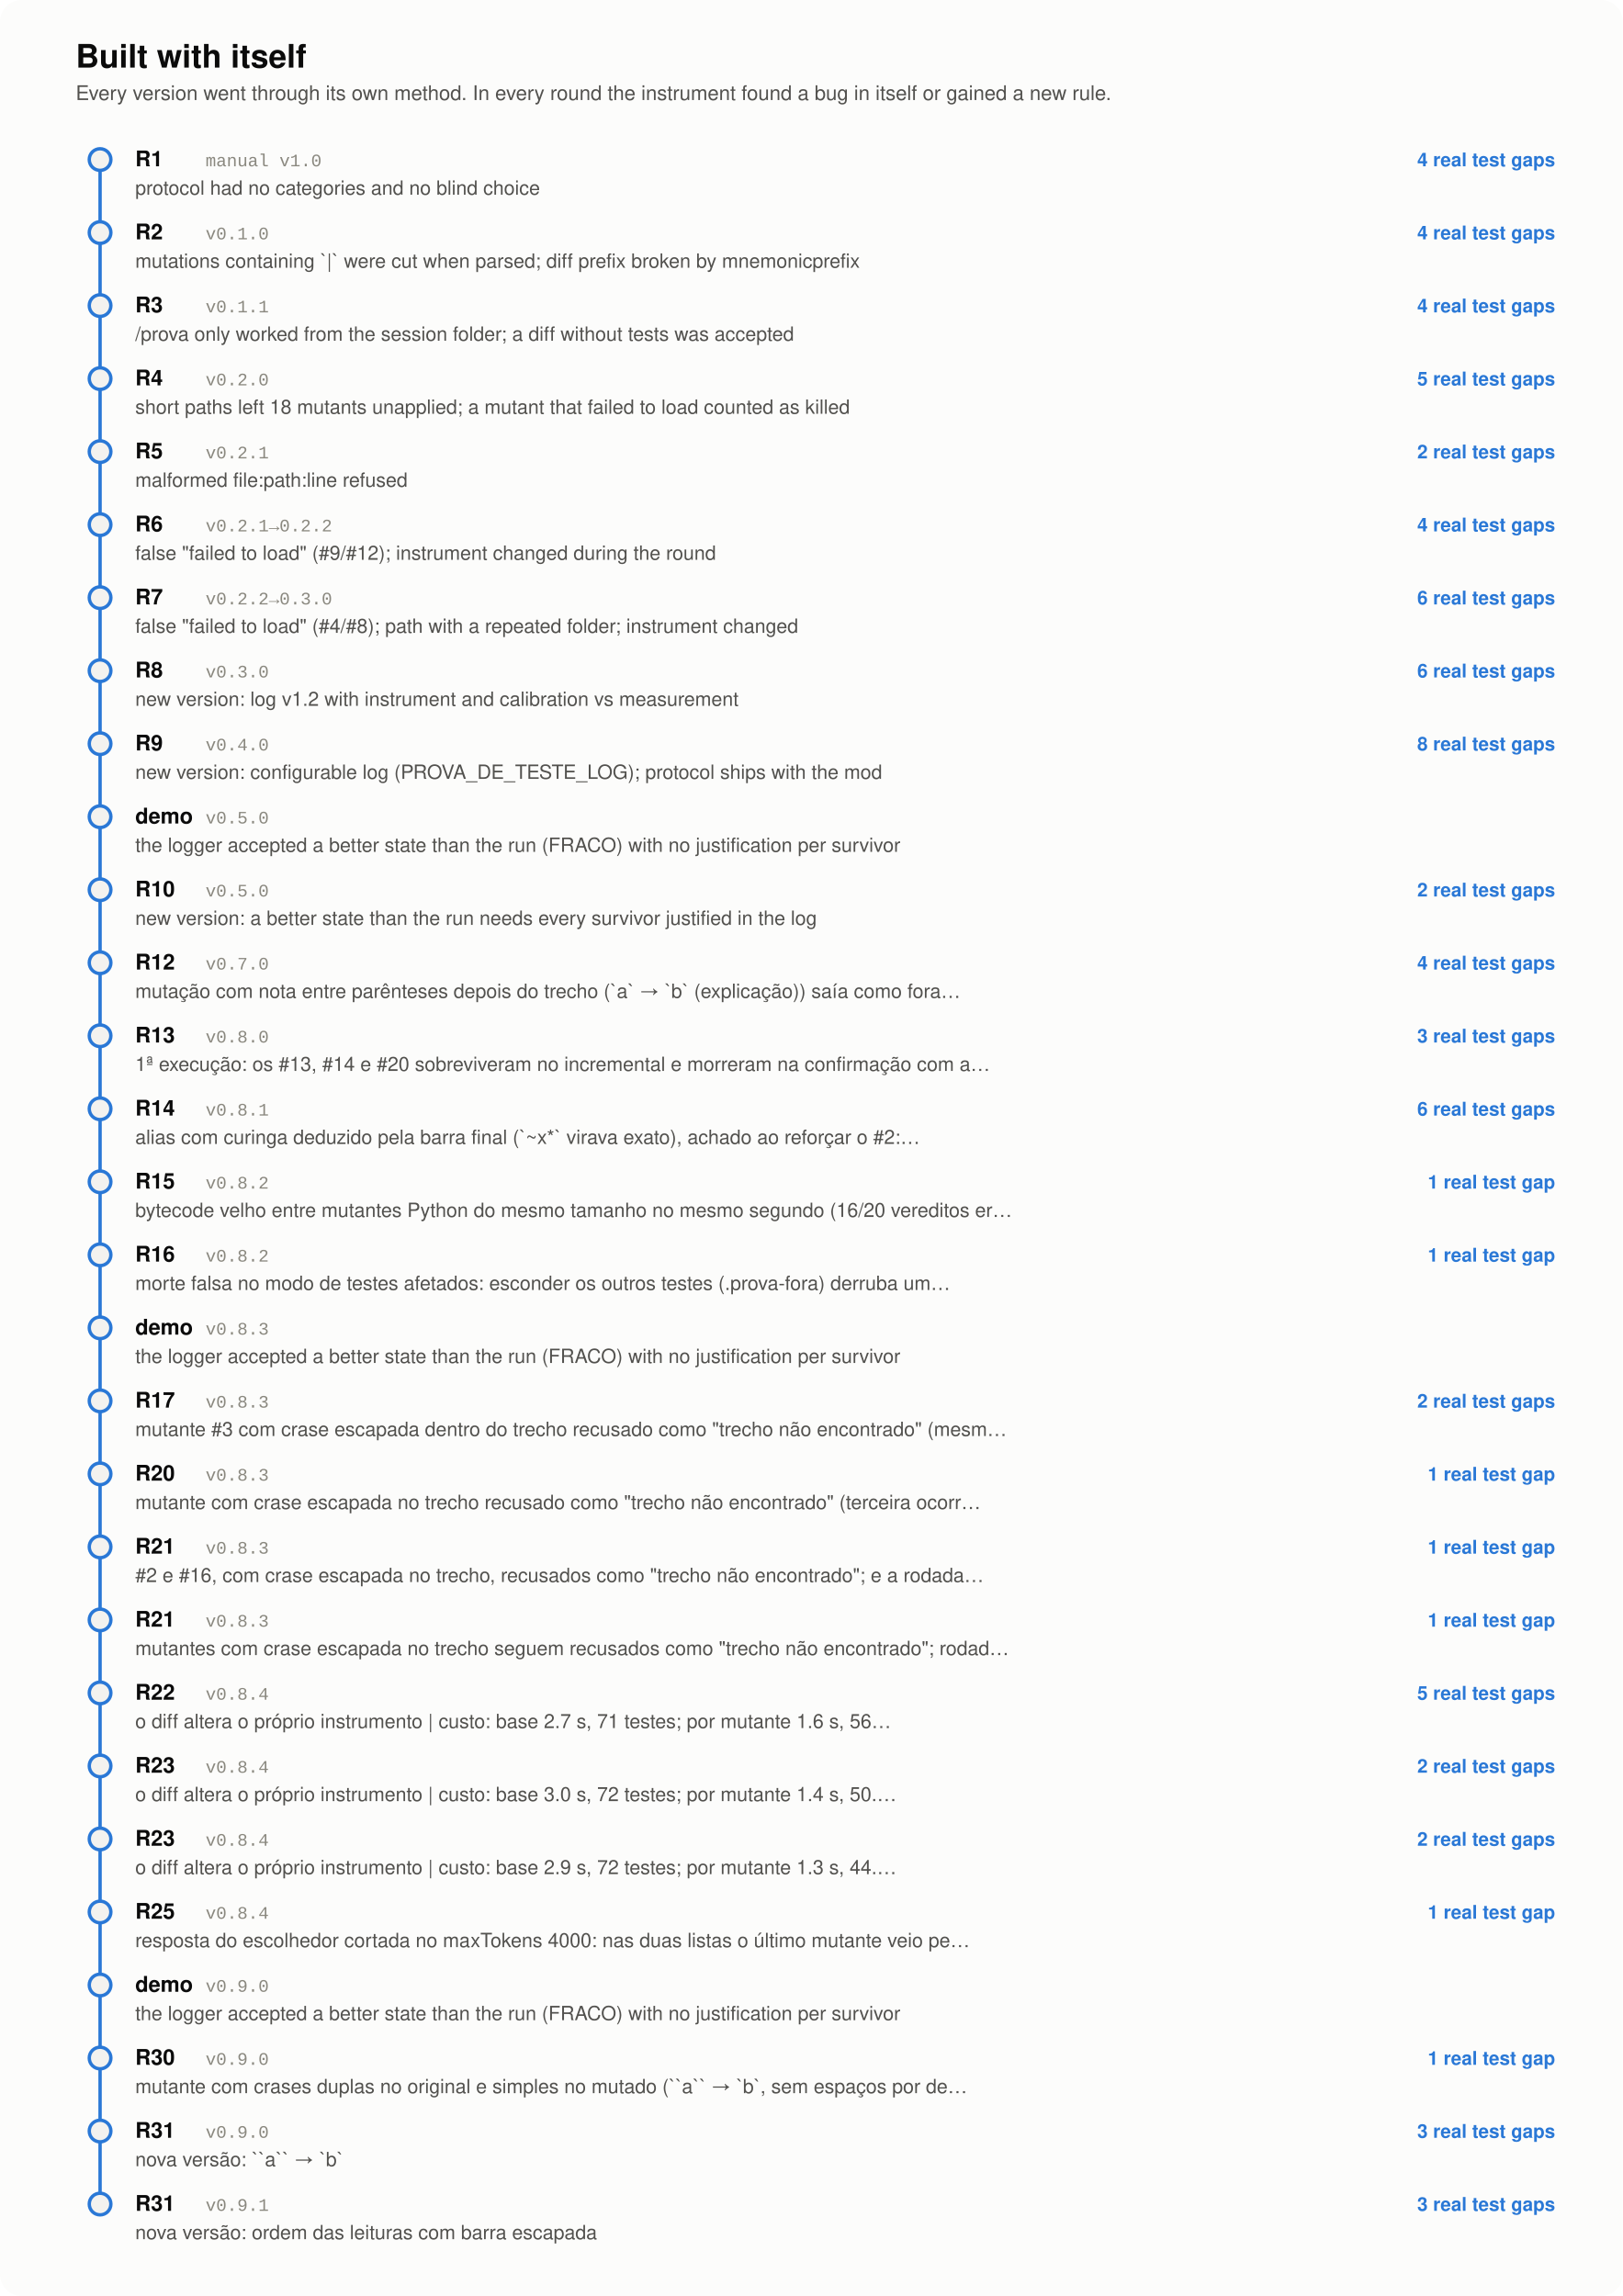
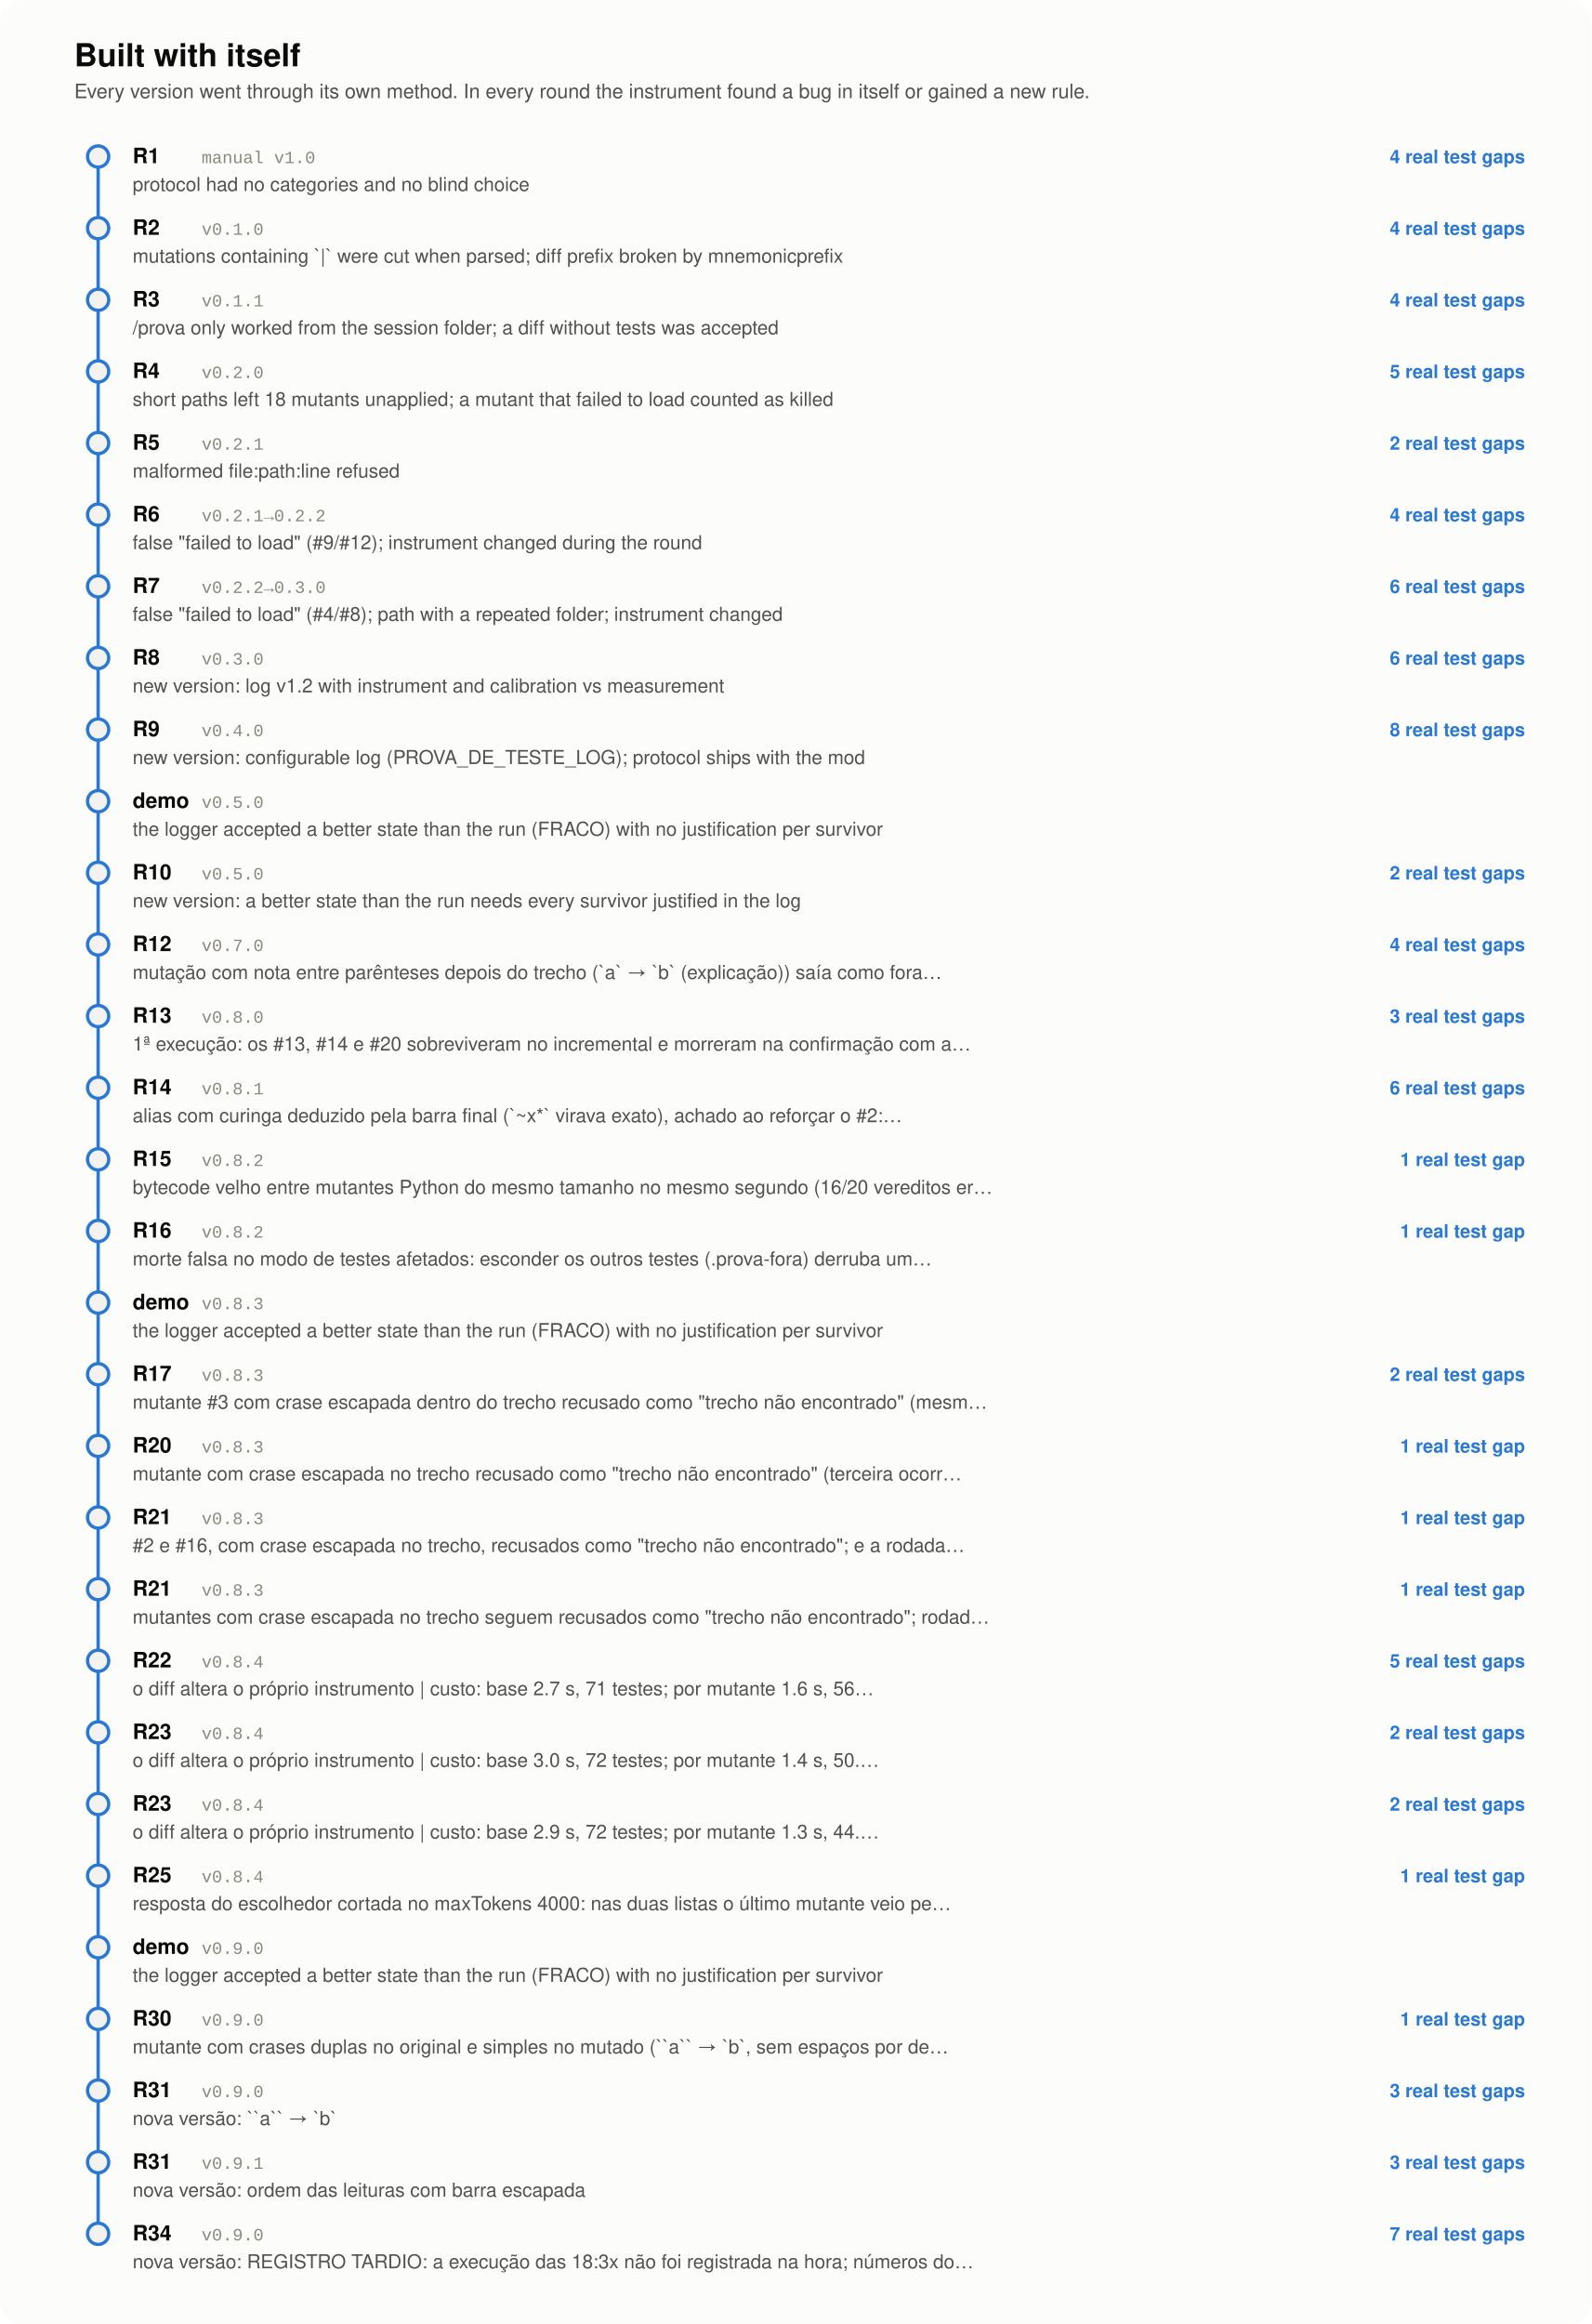
- <svg xmlns="http://www.w3.org/2000/svg" viewBox="0 0 1200 1698" width="1200" height="1698" role="img" aria-label="Timeline of the instrument calibration rounds" font-family="ui-sans-serif, -apple-system, 'Segoe UI', Helvetica, Arial, sans-serif">
+ <svg xmlns="http://www.w3.org/2000/svg" viewBox="0 0 1200 1752" width="1200" height="1752" role="img" aria-label="Timeline of the instrument calibration rounds" font-family="ui-sans-serif, -apple-system, 'Segoe UI', Helvetica, Arial, sans-serif">
  <style>
  .sup { fill: #fcfcfb; } .sup2 { fill: #f3f2ef; } .borda { stroke: #dedcd5; }
  .t1 { fill: #0b0b0b; } .t2 { fill: #52514e; } .t3 { fill: #8a887f; }
  .ac { fill: #2a78d6; } .acs { stroke: #2a78d6; } .acf { fill: #e8f1fb; }
  .ok { fill: #0f7a3d; } .okf { fill: #e3f3e8; }
  @media (prefers-color-scheme: dark) {
    .sup { fill: #1a1a19; } .sup2 { fill: #232322; } .borda { stroke: #3a3936; }
    .t1 { fill: #f0efec; } .t2 { fill: #c3c2b7; } .t3 { fill: #8f8d84; }
    .ac { fill: #3987e5; } .acs { stroke: #3987e5; } .acf { fill: #1d2c40; }
    .ok { fill: #4cc27a; } .okf { fill: #16301f; }
  }
  @media (prefers-reduced-motion: reduce) { * { animation: none !important; } }
</style>
-   <rect width="1200" height="1698" rx="16" class="sup" />
+   <rect width="1200" height="1752" rx="16" class="sup" />
  <text x="56" y="50" font-size="24" font-weight="800" class="t1">Built with itself</text>
  <text x="56" y="74" font-size="15" class="t2">Every version went through its own method. In every round the instrument found a bug in itself or gained a new rule.</text>
  <line x1="74" y1="126" x2="74" y2="164" class="acs" stroke-width="2.5" />
  <circle cx="74" cy="118" r="8" class="sup2 acs" stroke-width="2.5" />
  <text x="100" y="123" font-size="16" font-weight="700" class="t1">R1</text>
  <text x="152" y="123" font-size="13" class="t3" font-family="ui-monospace, 'SF Mono', Menlo, Consolas, 'Liberation Mono', monospace">manual v1.0</text>
  <text x="100" y="144" font-size="14.5" class="t2">protocol had no categories and no blind choice</text>
  <text x="1150" y="123" font-size="14" class="ac" text-anchor="end" font-weight="700">4 real test gaps</text>
  <line x1="74" y1="180" x2="74" y2="218" class="acs" stroke-width="2.5" />
  <circle cx="74" cy="172" r="8" class="sup2 acs" stroke-width="2.5" />
  <text x="100" y="177" font-size="16" font-weight="700" class="t1">R2</text>
  <text x="152" y="177" font-size="13" class="t3" font-family="ui-monospace, 'SF Mono', Menlo, Consolas, 'Liberation Mono', monospace">v0.1.0</text>
  <text x="100" y="198" font-size="14.5" class="t2">mutations containing `|` were cut when parsed; diff prefix broken by mnemonicprefix</text>
  <text x="1150" y="177" font-size="14" class="ac" text-anchor="end" font-weight="700">4 real test gaps</text>
  <line x1="74" y1="234" x2="74" y2="272" class="acs" stroke-width="2.5" />
  <circle cx="74" cy="226" r="8" class="sup2 acs" stroke-width="2.5" />
  <text x="100" y="231" font-size="16" font-weight="700" class="t1">R3</text>
  <text x="152" y="231" font-size="13" class="t3" font-family="ui-monospace, 'SF Mono', Menlo, Consolas, 'Liberation Mono', monospace">v0.1.1</text>
  <text x="100" y="252" font-size="14.5" class="t2">/prova only worked from the session folder; a diff without tests was accepted</text>
  <text x="1150" y="231" font-size="14" class="ac" text-anchor="end" font-weight="700">4 real test gaps</text>
  <line x1="74" y1="288" x2="74" y2="326" class="acs" stroke-width="2.5" />
  <circle cx="74" cy="280" r="8" class="sup2 acs" stroke-width="2.5" />
  <text x="100" y="285" font-size="16" font-weight="700" class="t1">R4</text>
  <text x="152" y="285" font-size="13" class="t3" font-family="ui-monospace, 'SF Mono', Menlo, Consolas, 'Liberation Mono', monospace">v0.2.0</text>
  <text x="100" y="306" font-size="14.5" class="t2">short paths left 18 mutants unapplied; a mutant that failed to load counted as killed</text>
  <text x="1150" y="285" font-size="14" class="ac" text-anchor="end" font-weight="700">5 real test gaps</text>
  <line x1="74" y1="342" x2="74" y2="380" class="acs" stroke-width="2.5" />
  <circle cx="74" cy="334" r="8" class="sup2 acs" stroke-width="2.5" />
  <text x="100" y="339" font-size="16" font-weight="700" class="t1">R5</text>
  <text x="152" y="339" font-size="13" class="t3" font-family="ui-monospace, 'SF Mono', Menlo, Consolas, 'Liberation Mono', monospace">v0.2.1</text>
  <text x="100" y="360" font-size="14.5" class="t2">malformed file:path:line refused</text>
  <text x="1150" y="339" font-size="14" class="ac" text-anchor="end" font-weight="700">2 real test gaps</text>
  <line x1="74" y1="396" x2="74" y2="434" class="acs" stroke-width="2.5" />
  <circle cx="74" cy="388" r="8" class="sup2 acs" stroke-width="2.5" />
  <text x="100" y="393" font-size="16" font-weight="700" class="t1">R6</text>
  <text x="152" y="393" font-size="13" class="t3" font-family="ui-monospace, 'SF Mono', Menlo, Consolas, 'Liberation Mono', monospace">v0.2.1→0.2.2</text>
  <text x="100" y="414" font-size="14.5" class="t2">false "failed to load" (#9/#12); instrument changed during the round</text>
  <text x="1150" y="393" font-size="14" class="ac" text-anchor="end" font-weight="700">4 real test gaps</text>
  <line x1="74" y1="450" x2="74" y2="488" class="acs" stroke-width="2.5" />
  <circle cx="74" cy="442" r="8" class="sup2 acs" stroke-width="2.5" />
  <text x="100" y="447" font-size="16" font-weight="700" class="t1">R7</text>
  <text x="152" y="447" font-size="13" class="t3" font-family="ui-monospace, 'SF Mono', Menlo, Consolas, 'Liberation Mono', monospace">v0.2.2→0.3.0</text>
  <text x="100" y="468" font-size="14.5" class="t2">false "failed to load" (#4/#8); path with a repeated folder; instrument changed</text>
  <text x="1150" y="447" font-size="14" class="ac" text-anchor="end" font-weight="700">6 real test gaps</text>
  <line x1="74" y1="504" x2="74" y2="542" class="acs" stroke-width="2.5" />
  <circle cx="74" cy="496" r="8" class="sup2 acs" stroke-width="2.5" />
  <text x="100" y="501" font-size="16" font-weight="700" class="t1">R8</text>
  <text x="152" y="501" font-size="13" class="t3" font-family="ui-monospace, 'SF Mono', Menlo, Consolas, 'Liberation Mono', monospace">v0.3.0</text>
  <text x="100" y="522" font-size="14.5" class="t2">new version: log v1.2 with instrument and calibration vs measurement</text>
  <text x="1150" y="501" font-size="14" class="ac" text-anchor="end" font-weight="700">6 real test gaps</text>
  <line x1="74" y1="558" x2="74" y2="596" class="acs" stroke-width="2.5" />
  <circle cx="74" cy="550" r="8" class="sup2 acs" stroke-width="2.5" />
  <text x="100" y="555" font-size="16" font-weight="700" class="t1">R9</text>
  <text x="152" y="555" font-size="13" class="t3" font-family="ui-monospace, 'SF Mono', Menlo, Consolas, 'Liberation Mono', monospace">v0.4.0</text>
  <text x="100" y="576" font-size="14.5" class="t2">new version: configurable log (PROVA_DE_TESTE_LOG); protocol ships with the mod</text>
  <text x="1150" y="555" font-size="14" class="ac" text-anchor="end" font-weight="700">8 real test gaps</text>
  <line x1="74" y1="612" x2="74" y2="650" class="acs" stroke-width="2.5" />
  <circle cx="74" cy="604" r="8" class="sup2 acs" stroke-width="2.5" />
  <text x="100" y="609" font-size="16" font-weight="700" class="t1">demo</text>
  <text x="152" y="609" font-size="13" class="t3" font-family="ui-monospace, 'SF Mono', Menlo, Consolas, 'Liberation Mono', monospace">v0.5.0</text>
  <text x="100" y="630" font-size="14.5" class="t2">the logger accepted a better state than the run (FRACO) with no justification per survivor</text>
  <line x1="74" y1="666" x2="74" y2="704" class="acs" stroke-width="2.5" />
  <circle cx="74" cy="658" r="8" class="sup2 acs" stroke-width="2.5" />
  <text x="100" y="663" font-size="16" font-weight="700" class="t1">R10</text>
  <text x="152" y="663" font-size="13" class="t3" font-family="ui-monospace, 'SF Mono', Menlo, Consolas, 'Liberation Mono', monospace">v0.5.0</text>
  <text x="100" y="684" font-size="14.5" class="t2">new version: a better state than the run needs every survivor justified in the log</text>
  <text x="1150" y="663" font-size="14" class="ac" text-anchor="end" font-weight="700">2 real test gaps</text>
  <line x1="74" y1="720" x2="74" y2="758" class="acs" stroke-width="2.5" />
  <circle cx="74" cy="712" r="8" class="sup2 acs" stroke-width="2.5" />
  <text x="100" y="717" font-size="16" font-weight="700" class="t1">R12</text>
  <text x="152" y="717" font-size="13" class="t3" font-family="ui-monospace, 'SF Mono', Menlo, Consolas, 'Liberation Mono', monospace">v0.7.0</text>
  <text x="100" y="738" font-size="14.5" class="t2">mutação com nota entre parênteses depois do trecho (`a` → `b` (explicação)) saía como fora…</text>
  <text x="1150" y="717" font-size="14" class="ac" text-anchor="end" font-weight="700">4 real test gaps</text>
  <line x1="74" y1="774" x2="74" y2="812" class="acs" stroke-width="2.5" />
  <circle cx="74" cy="766" r="8" class="sup2 acs" stroke-width="2.5" />
  <text x="100" y="771" font-size="16" font-weight="700" class="t1">R13</text>
  <text x="152" y="771" font-size="13" class="t3" font-family="ui-monospace, 'SF Mono', Menlo, Consolas, 'Liberation Mono', monospace">v0.8.0</text>
  <text x="100" y="792" font-size="14.5" class="t2">1ª execução: os #13, #14 e #20 sobreviveram no incremental e morreram na confirmação com a…</text>
  <text x="1150" y="771" font-size="14" class="ac" text-anchor="end" font-weight="700">3 real test gaps</text>
  <line x1="74" y1="828" x2="74" y2="866" class="acs" stroke-width="2.5" />
  <circle cx="74" cy="820" r="8" class="sup2 acs" stroke-width="2.5" />
  <text x="100" y="825" font-size="16" font-weight="700" class="t1">R14</text>
  <text x="152" y="825" font-size="13" class="t3" font-family="ui-monospace, 'SF Mono', Menlo, Consolas, 'Liberation Mono', monospace">v0.8.1</text>
  <text x="100" y="846" font-size="14.5" class="t2">alias com curinga deduzido pela barra final (`~x*` virava exato), achado ao reforçar o #2:…</text>
  <text x="1150" y="825" font-size="14" class="ac" text-anchor="end" font-weight="700">6 real test gaps</text>
  <line x1="74" y1="882" x2="74" y2="920" class="acs" stroke-width="2.5" />
  <circle cx="74" cy="874" r="8" class="sup2 acs" stroke-width="2.5" />
  <text x="100" y="879" font-size="16" font-weight="700" class="t1">R15</text>
  <text x="152" y="879" font-size="13" class="t3" font-family="ui-monospace, 'SF Mono', Menlo, Consolas, 'Liberation Mono', monospace">v0.8.2</text>
  <text x="100" y="900" font-size="14.5" class="t2">bytecode velho entre mutantes Python do mesmo tamanho no mesmo segundo (16/20 vereditos er…</text>
  <text x="1150" y="879" font-size="14" class="ac" text-anchor="end" font-weight="700">1 real test gap</text>
  <line x1="74" y1="936" x2="74" y2="974" class="acs" stroke-width="2.5" />
  <circle cx="74" cy="928" r="8" class="sup2 acs" stroke-width="2.5" />
  <text x="100" y="933" font-size="16" font-weight="700" class="t1">R16</text>
  <text x="152" y="933" font-size="13" class="t3" font-family="ui-monospace, 'SF Mono', Menlo, Consolas, 'Liberation Mono', monospace">v0.8.2</text>
  <text x="100" y="954" font-size="14.5" class="t2">morte falsa no modo de testes afetados: esconder os outros testes (.prova-fora) derruba um…</text>
  <text x="1150" y="933" font-size="14" class="ac" text-anchor="end" font-weight="700">1 real test gap</text>
  <line x1="74" y1="990" x2="74" y2="1028" class="acs" stroke-width="2.5" />
  <circle cx="74" cy="982" r="8" class="sup2 acs" stroke-width="2.5" />
  <text x="100" y="987" font-size="16" font-weight="700" class="t1">demo</text>
  <text x="152" y="987" font-size="13" class="t3" font-family="ui-monospace, 'SF Mono', Menlo, Consolas, 'Liberation Mono', monospace">v0.8.3</text>
  <text x="100" y="1008" font-size="14.5" class="t2">the logger accepted a better state than the run (FRACO) with no justification per survivor</text>
  <line x1="74" y1="1044" x2="74" y2="1082" class="acs" stroke-width="2.5" />
  <circle cx="74" cy="1036" r="8" class="sup2 acs" stroke-width="2.5" />
  <text x="100" y="1041" font-size="16" font-weight="700" class="t1">R17</text>
  <text x="152" y="1041" font-size="13" class="t3" font-family="ui-monospace, 'SF Mono', Menlo, Consolas, 'Liberation Mono', monospace">v0.8.3</text>
  <text x="100" y="1062" font-size="14.5" class="t2">mutante #3 com crase escapada dentro do trecho recusado como "trecho não encontrado" (mesm…</text>
  <text x="1150" y="1041" font-size="14" class="ac" text-anchor="end" font-weight="700">2 real test gaps</text>
  <line x1="74" y1="1098" x2="74" y2="1136" class="acs" stroke-width="2.5" />
  <circle cx="74" cy="1090" r="8" class="sup2 acs" stroke-width="2.5" />
  <text x="100" y="1095" font-size="16" font-weight="700" class="t1">R20</text>
  <text x="152" y="1095" font-size="13" class="t3" font-family="ui-monospace, 'SF Mono', Menlo, Consolas, 'Liberation Mono', monospace">v0.8.3</text>
  <text x="100" y="1116" font-size="14.5" class="t2">mutante com crase escapada no trecho recusado como "trecho não encontrado" (terceira ocorr…</text>
  <text x="1150" y="1095" font-size="14" class="ac" text-anchor="end" font-weight="700">1 real test gap</text>
  <line x1="74" y1="1152" x2="74" y2="1190" class="acs" stroke-width="2.5" />
  <circle cx="74" cy="1144" r="8" class="sup2 acs" stroke-width="2.5" />
  <text x="100" y="1149" font-size="16" font-weight="700" class="t1">R21</text>
  <text x="152" y="1149" font-size="13" class="t3" font-family="ui-monospace, 'SF Mono', Menlo, Consolas, 'Liberation Mono', monospace">v0.8.3</text>
  <text x="100" y="1170" font-size="14.5" class="t2">#2 e #16, com crase escapada no trecho, recusados como "trecho não encontrado"; e a rodada…</text>
  <text x="1150" y="1149" font-size="14" class="ac" text-anchor="end" font-weight="700">1 real test gap</text>
  <line x1="74" y1="1206" x2="74" y2="1244" class="acs" stroke-width="2.5" />
  <circle cx="74" cy="1198" r="8" class="sup2 acs" stroke-width="2.5" />
  <text x="100" y="1203" font-size="16" font-weight="700" class="t1">R21</text>
  <text x="152" y="1203" font-size="13" class="t3" font-family="ui-monospace, 'SF Mono', Menlo, Consolas, 'Liberation Mono', monospace">v0.8.3</text>
  <text x="100" y="1224" font-size="14.5" class="t2">mutantes com crase escapada no trecho seguem recusados como "trecho não encontrado"; rodad…</text>
  <text x="1150" y="1203" font-size="14" class="ac" text-anchor="end" font-weight="700">1 real test gap</text>
  <line x1="74" y1="1260" x2="74" y2="1298" class="acs" stroke-width="2.5" />
  <circle cx="74" cy="1252" r="8" class="sup2 acs" stroke-width="2.5" />
  <text x="100" y="1257" font-size="16" font-weight="700" class="t1">R22</text>
  <text x="152" y="1257" font-size="13" class="t3" font-family="ui-monospace, 'SF Mono', Menlo, Consolas, 'Liberation Mono', monospace">v0.8.4</text>
  <text x="100" y="1278" font-size="14.5" class="t2">o diff altera o próprio instrumento | custo: base 2.7 s, 71 testes; por mutante 1.6 s, 56…</text>
  <text x="1150" y="1257" font-size="14" class="ac" text-anchor="end" font-weight="700">5 real test gaps</text>
  <line x1="74" y1="1314" x2="74" y2="1352" class="acs" stroke-width="2.5" />
  <circle cx="74" cy="1306" r="8" class="sup2 acs" stroke-width="2.5" />
  <text x="100" y="1311" font-size="16" font-weight="700" class="t1">R23</text>
  <text x="152" y="1311" font-size="13" class="t3" font-family="ui-monospace, 'SF Mono', Menlo, Consolas, 'Liberation Mono', monospace">v0.8.4</text>
  <text x="100" y="1332" font-size="14.5" class="t2">o diff altera o próprio instrumento | custo: base 3.0 s, 72 testes; por mutante 1.4 s, 50.…</text>
  <text x="1150" y="1311" font-size="14" class="ac" text-anchor="end" font-weight="700">2 real test gaps</text>
  <line x1="74" y1="1368" x2="74" y2="1406" class="acs" stroke-width="2.5" />
  <circle cx="74" cy="1360" r="8" class="sup2 acs" stroke-width="2.5" />
  <text x="100" y="1365" font-size="16" font-weight="700" class="t1">R23</text>
  <text x="152" y="1365" font-size="13" class="t3" font-family="ui-monospace, 'SF Mono', Menlo, Consolas, 'Liberation Mono', monospace">v0.8.4</text>
  <text x="100" y="1386" font-size="14.5" class="t2">o diff altera o próprio instrumento | custo: base 2.9 s, 72 testes; por mutante 1.3 s, 44.…</text>
  <text x="1150" y="1365" font-size="14" class="ac" text-anchor="end" font-weight="700">2 real test gaps</text>
  <line x1="74" y1="1422" x2="74" y2="1460" class="acs" stroke-width="2.5" />
  <circle cx="74" cy="1414" r="8" class="sup2 acs" stroke-width="2.5" />
  <text x="100" y="1419" font-size="16" font-weight="700" class="t1">R25</text>
  <text x="152" y="1419" font-size="13" class="t3" font-family="ui-monospace, 'SF Mono', Menlo, Consolas, 'Liberation Mono', monospace">v0.8.4</text>
  <text x="100" y="1440" font-size="14.5" class="t2">resposta do escolhedor cortada no maxTokens 4000: nas duas listas o último mutante veio pe…</text>
  <text x="1150" y="1419" font-size="14" class="ac" text-anchor="end" font-weight="700">1 real test gap</text>
  <line x1="74" y1="1476" x2="74" y2="1514" class="acs" stroke-width="2.5" />
  <circle cx="74" cy="1468" r="8" class="sup2 acs" stroke-width="2.5" />
  <text x="100" y="1473" font-size="16" font-weight="700" class="t1">demo</text>
  <text x="152" y="1473" font-size="13" class="t3" font-family="ui-monospace, 'SF Mono', Menlo, Consolas, 'Liberation Mono', monospace">v0.9.0</text>
  <text x="100" y="1494" font-size="14.5" class="t2">the logger accepted a better state than the run (FRACO) with no justification per survivor</text>
  <line x1="74" y1="1530" x2="74" y2="1568" class="acs" stroke-width="2.5" />
  <circle cx="74" cy="1522" r="8" class="sup2 acs" stroke-width="2.5" />
  <text x="100" y="1527" font-size="16" font-weight="700" class="t1">R30</text>
  <text x="152" y="1527" font-size="13" class="t3" font-family="ui-monospace, 'SF Mono', Menlo, Consolas, 'Liberation Mono', monospace">v0.9.0</text>
  <text x="100" y="1548" font-size="14.5" class="t2">mutante com crases duplas no original e simples no mutado (``a`` → `b`, sem espaços por de…</text>
  <text x="1150" y="1527" font-size="14" class="ac" text-anchor="end" font-weight="700">1 real test gap</text>
  <line x1="74" y1="1584" x2="74" y2="1622" class="acs" stroke-width="2.5" />
  <circle cx="74" cy="1576" r="8" class="sup2 acs" stroke-width="2.5" />
  <text x="100" y="1581" font-size="16" font-weight="700" class="t1">R31</text>
  <text x="152" y="1581" font-size="13" class="t3" font-family="ui-monospace, 'SF Mono', Menlo, Consolas, 'Liberation Mono', monospace">v0.9.0</text>
  <text x="100" y="1602" font-size="14.5" class="t2">nova versão: ``a`` → `b`</text>
  <text x="1150" y="1581" font-size="14" class="ac" text-anchor="end" font-weight="700">3 real test gaps</text>
+   <line x1="74" y1="1638" x2="74" y2="1676" class="acs" stroke-width="2.5" />
  <circle cx="74" cy="1630" r="8" class="sup2 acs" stroke-width="2.5" />
  <text x="100" y="1635" font-size="16" font-weight="700" class="t1">R31</text>
  <text x="152" y="1635" font-size="13" class="t3" font-family="ui-monospace, 'SF Mono', Menlo, Consolas, 'Liberation Mono', monospace">v0.9.1</text>
  <text x="100" y="1656" font-size="14.5" class="t2">nova versão: ordem das leituras com barra escapada</text>
  <text x="1150" y="1635" font-size="14" class="ac" text-anchor="end" font-weight="700">3 real test gaps</text>
+   <circle cx="74" cy="1684" r="8" class="sup2 acs" stroke-width="2.5" />
+   <text x="100" y="1689" font-size="16" font-weight="700" class="t1">R34</text>
+   <text x="152" y="1689" font-size="13" class="t3" font-family="ui-monospace, 'SF Mono', Menlo, Consolas, 'Liberation Mono', monospace">v0.9.0</text>
+   <text x="100" y="1710" font-size="14.5" class="t2">nova versão: REGISTRO TARDIO: a execução das 18:3x não foi registrada na hora; números do…</text>
+   <text x="1150" y="1689" font-size="14" class="ac" text-anchor="end" font-weight="700">7 real test gaps</text>
</svg>
